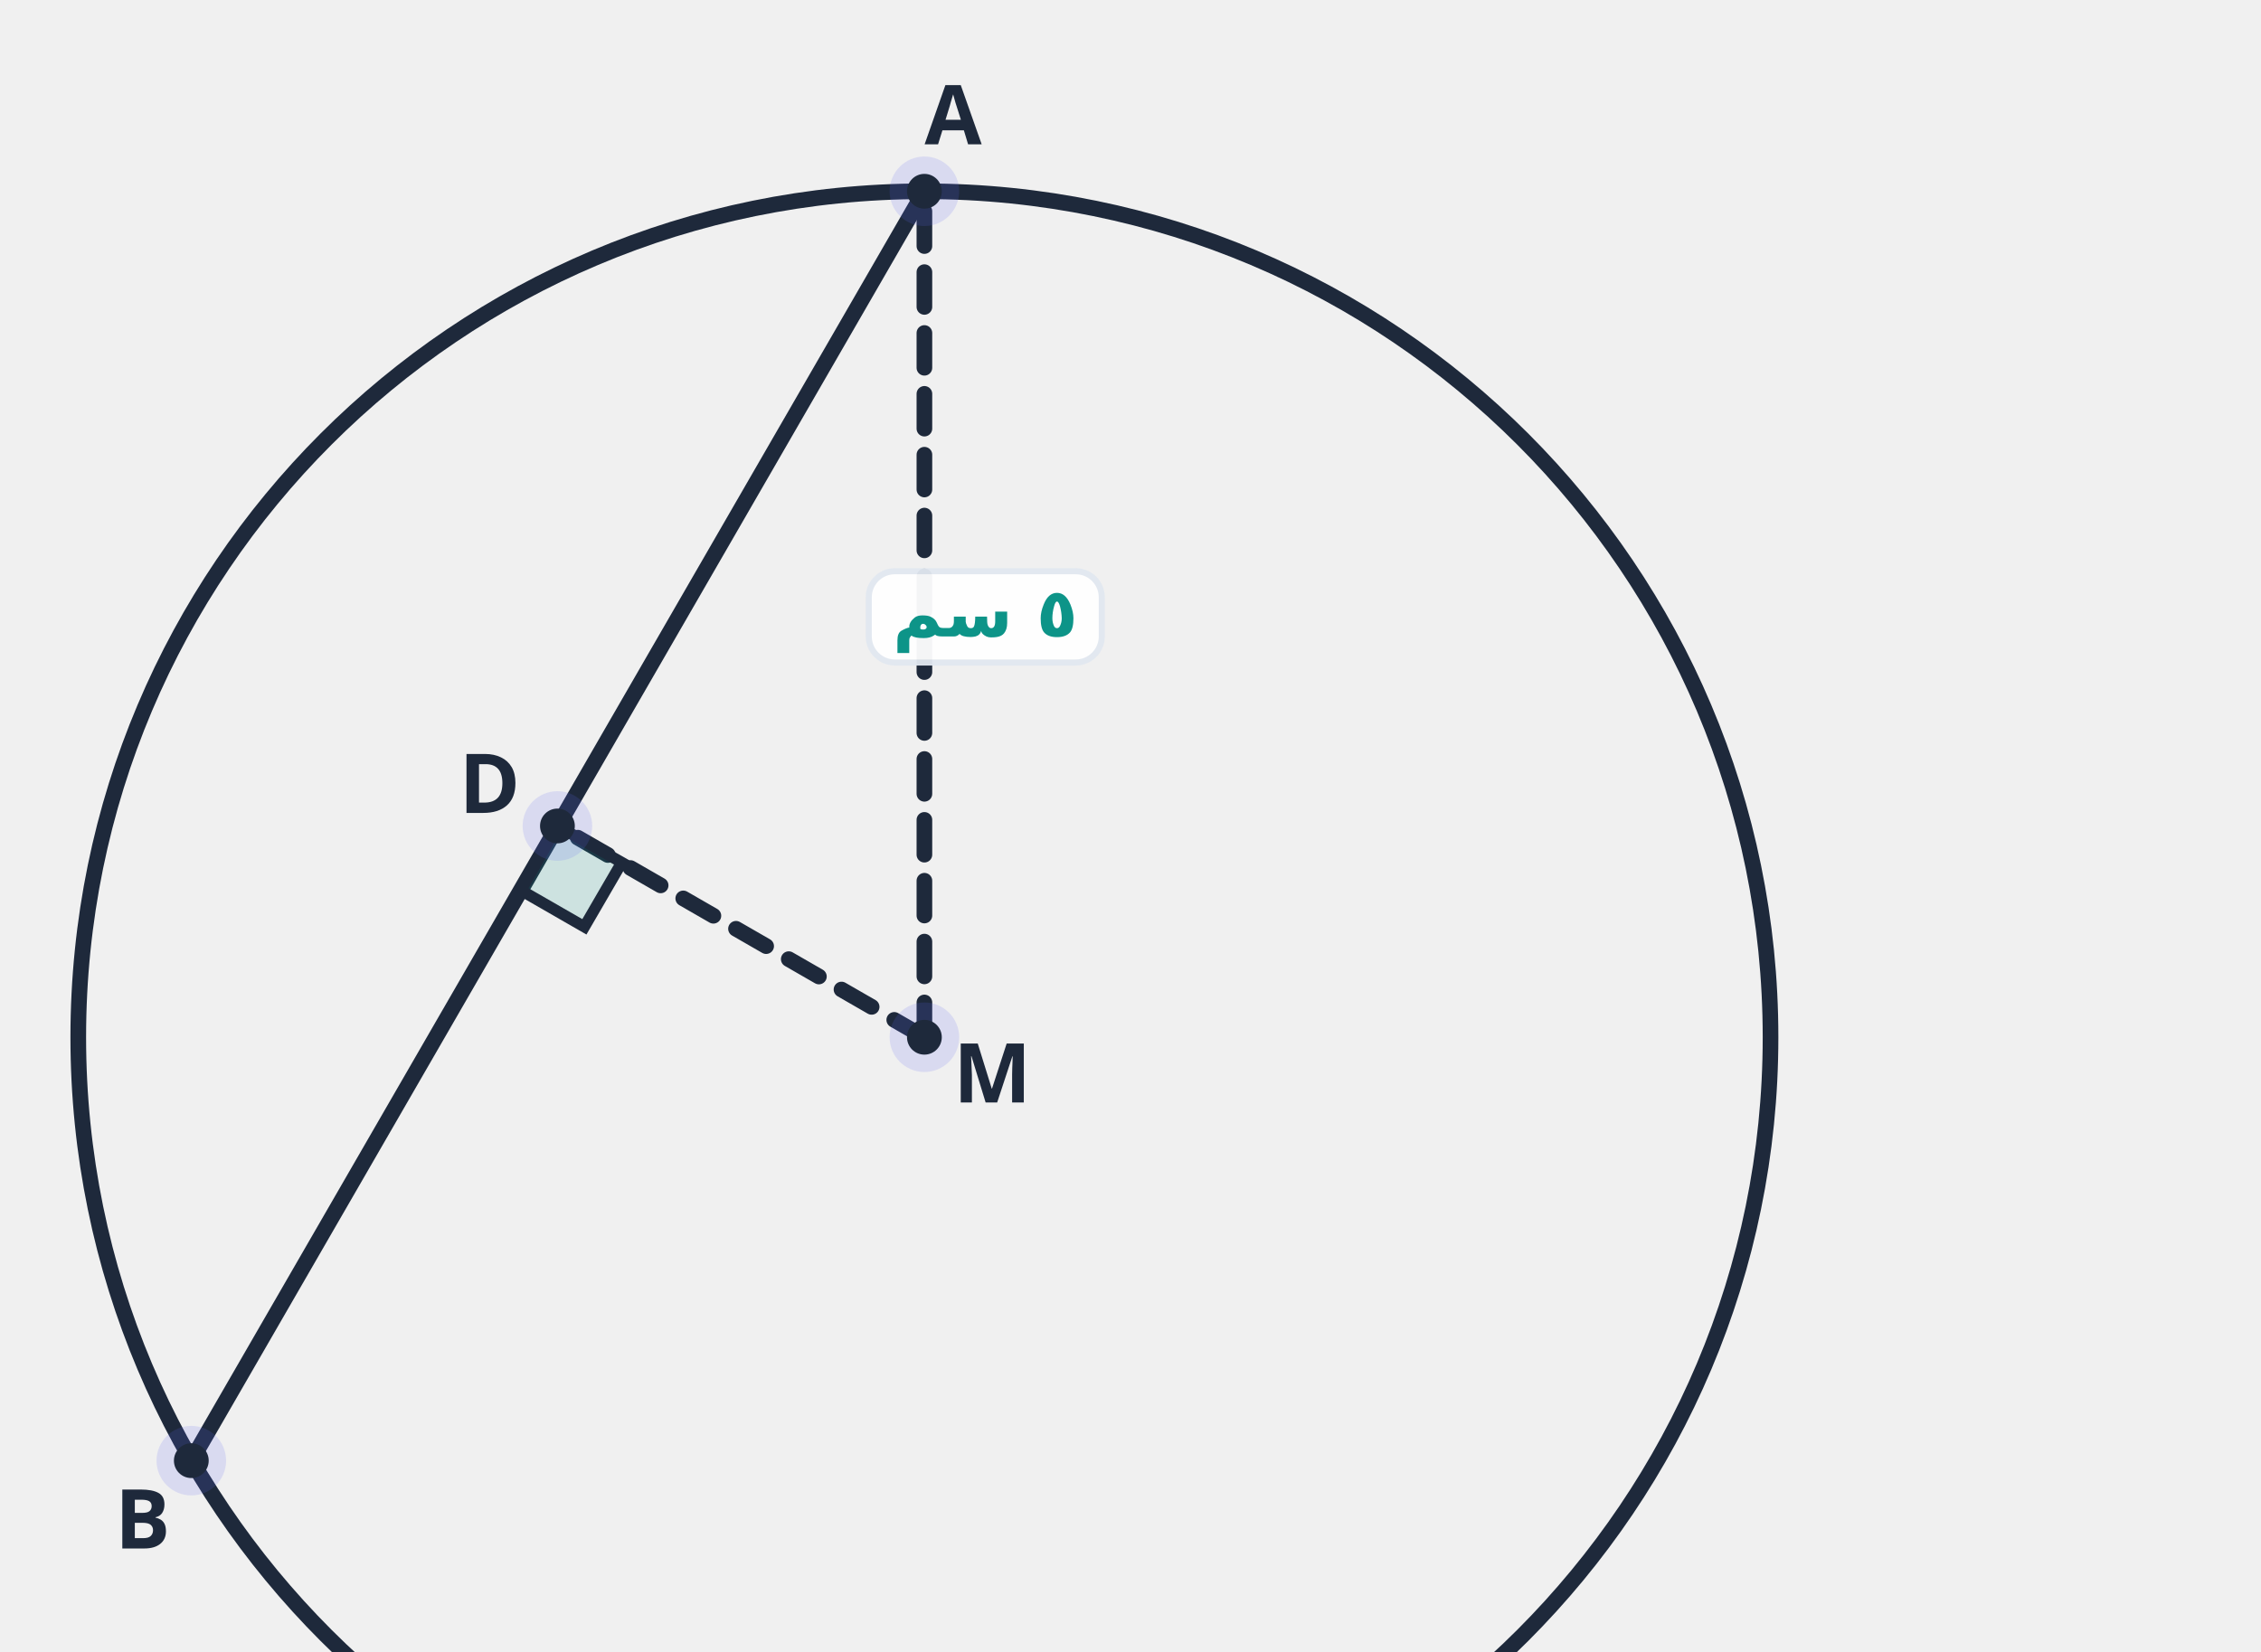
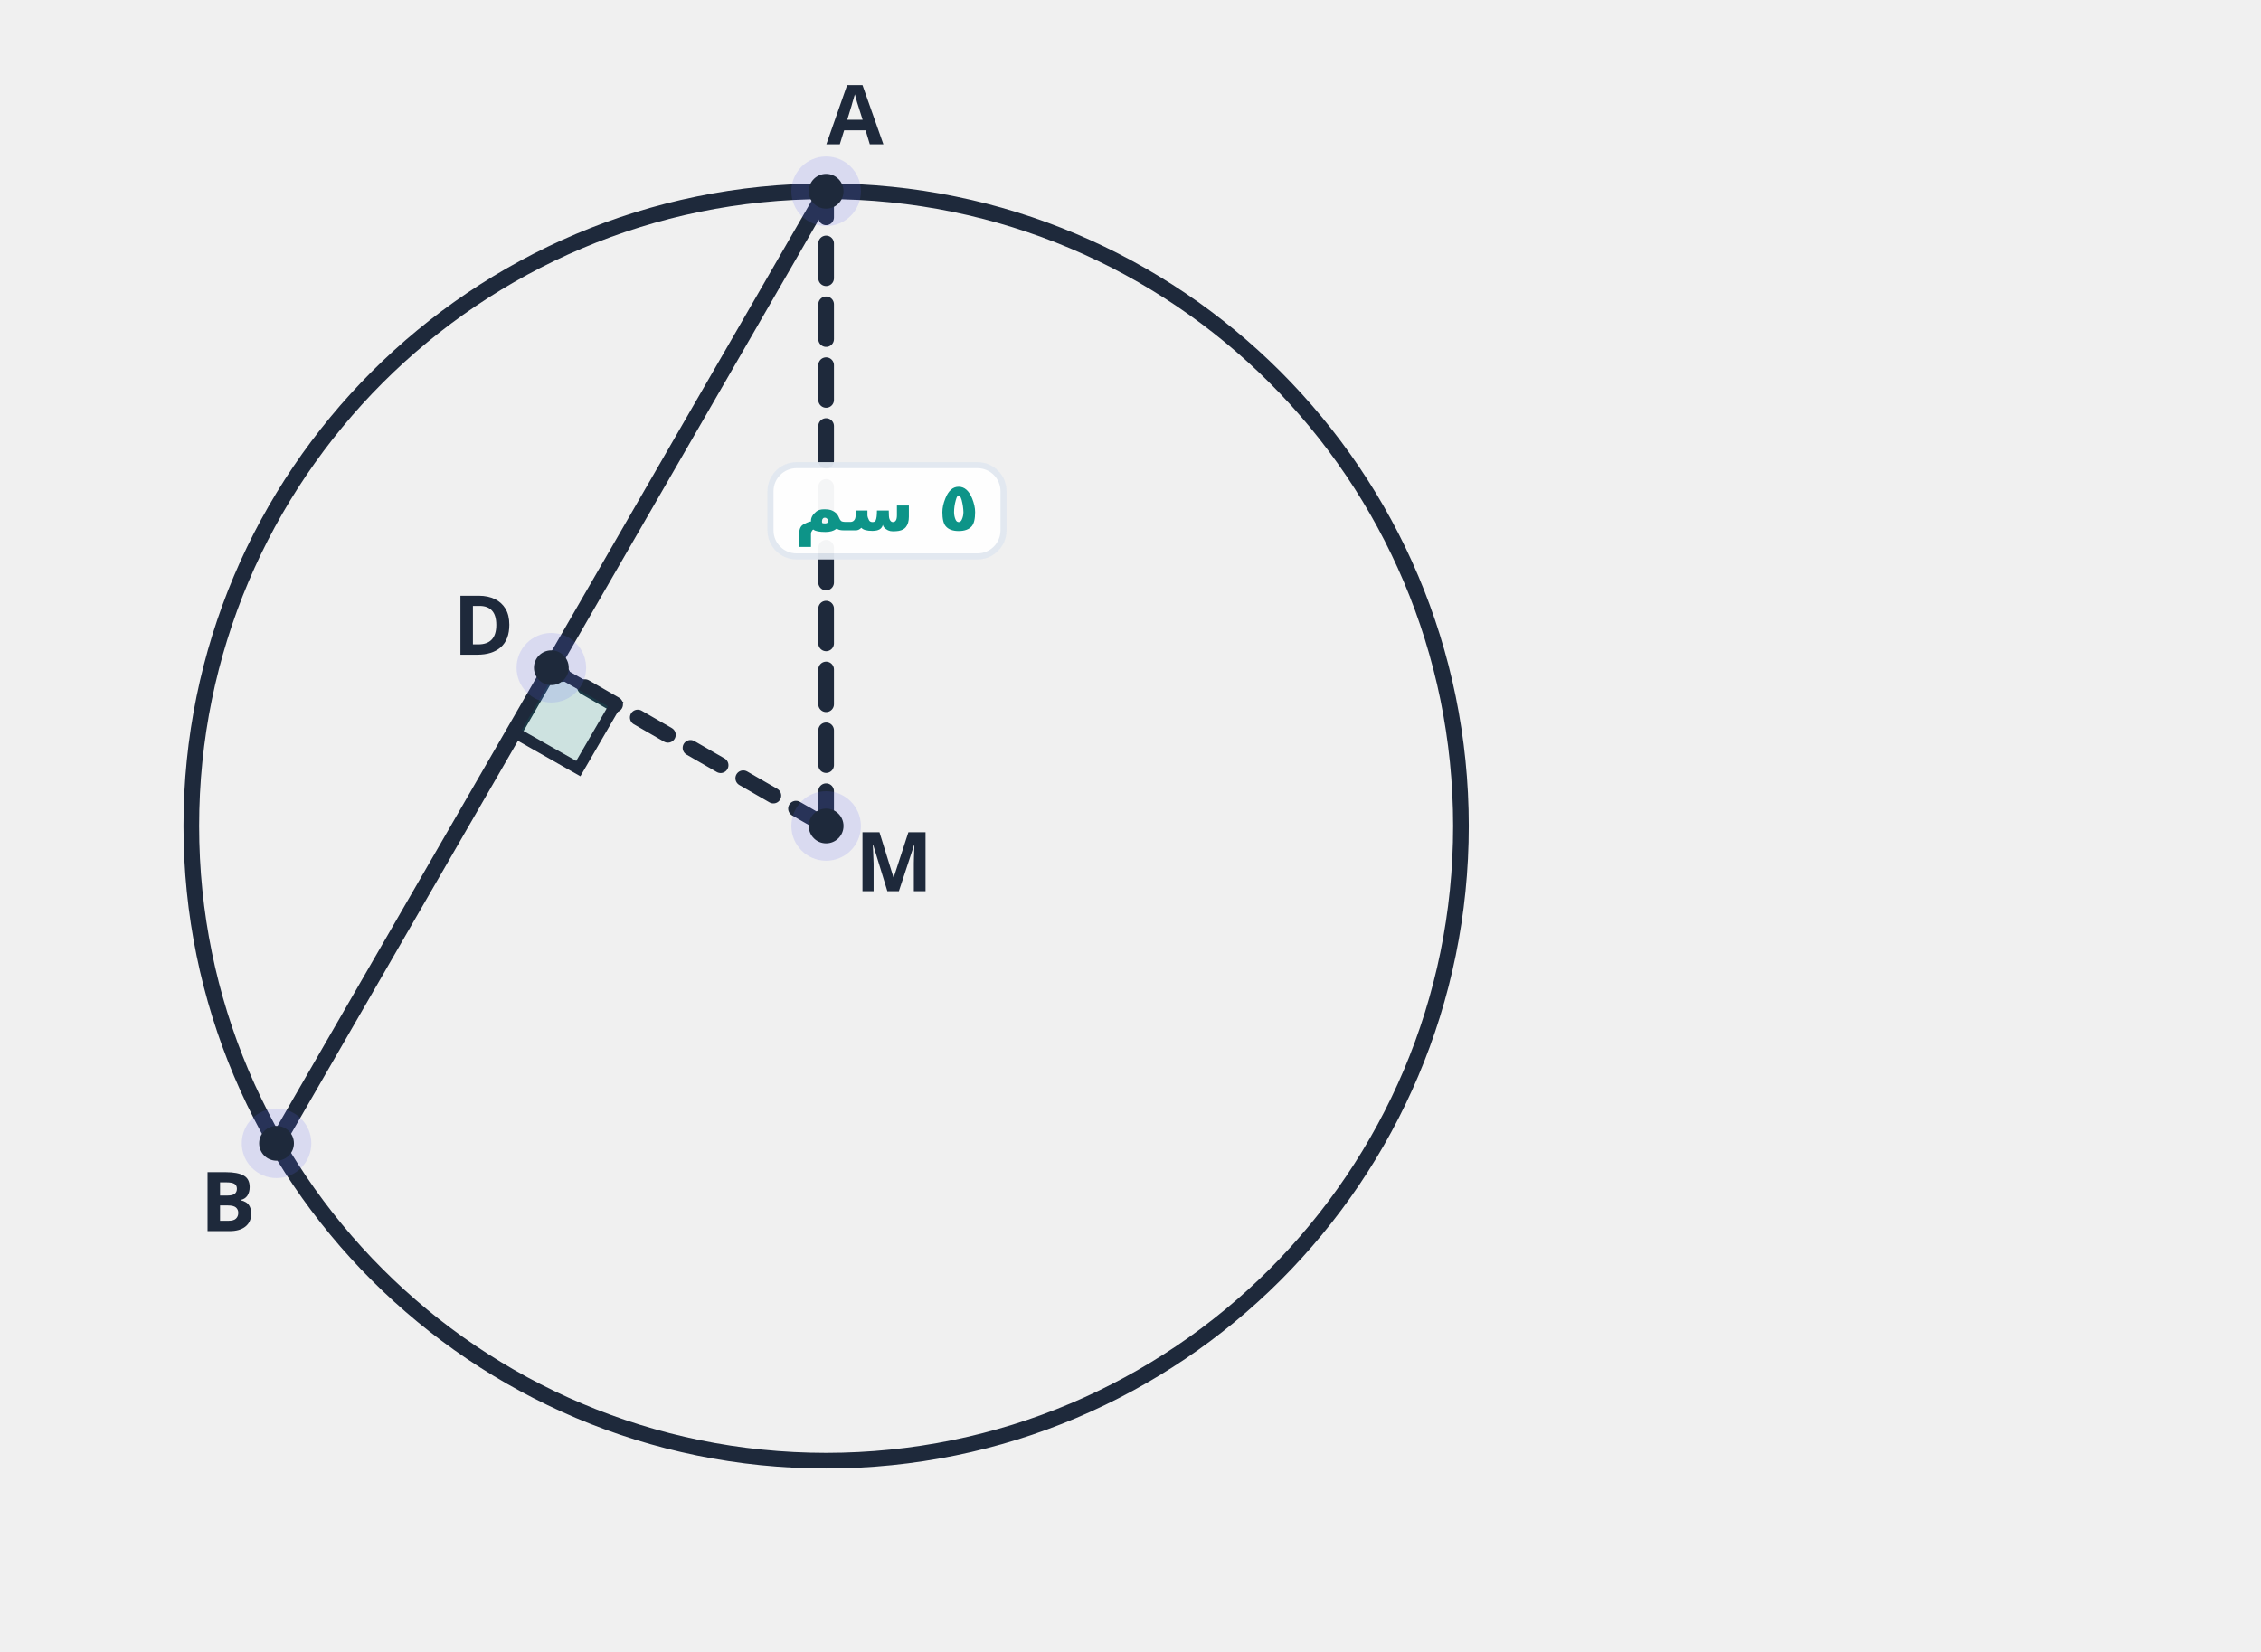
<svg xmlns="http://www.w3.org/2000/svg" viewBox="0 0 260 190" class="w-full h-auto select-none">
-   <circle cx="106.3" cy="119.3" r="97.3" fill="none" stroke="#1E293B" stroke-width="1.8" />
-   <line x1="106.3" y1="119.3" x2="64.1" y2="95" stroke="#1E293B" stroke-width="1.8" stroke-linecap="round" stroke-dasharray="4,3" />
-   <line x1="106.3" y1="22" x2="22" y2="168" stroke="#1E293B" stroke-width="1.8" stroke-linecap="round" />
-   <line x1="106.3" y1="119.3" x2="106.3" y2="22" stroke="#1E293B" stroke-width="1.8" stroke-linecap="round" stroke-dasharray="4,3" />
-   <rect x="99.9" y="65.7" width="26.8" height="10.5" rx="3" fill="#FFFFFF" stroke="#E2E8F0" stroke-width="0.7" opacity="0.95" />
-   <text x="113.3" y="73.2" text-anchor="middle" font-size="7.8" font-weight="800" font-family="system-ui, sans-serif" fill="#0D9488">٥ سم</text>
+   <circle cx="95.0" cy="95.0" r="73.0" fill="none" stroke="#1E293B" stroke-width="1.8" />
+   <line x1="95" y1="95" x2="63.4" y2="76.8" stroke="#1E293B" stroke-width="1.8" stroke-linecap="round" stroke-dasharray="4,3" />
+   <line x1="95" y1="22" x2="31.8" y2="131.5" stroke="#1E293B" stroke-width="1.8" stroke-linecap="round" />
+   <line x1="95" y1="95" x2="95" y2="22" stroke="#1E293B" stroke-width="1.8" stroke-linecap="round" stroke-dasharray="4,3" />
+   <rect x="88.6" y="53.5" width="26.8" height="10.5" rx="3" fill="#FFFFFF" stroke="#E2E8F0" stroke-width="0.7" opacity="0.95" />
+   <text x="102.0" y="61.0" text-anchor="middle" font-size="7.8" font-weight="800" font-family="system-ui, sans-serif" fill="#0D9488">٥ سم</text>
  <g class="geometry-figure-angles">
-     <path d="M 64.1 95.0 L 71.5 99.2 L 67.2 106.6 L 59.9 102.4 Z" fill="#0D9488" fill-opacity="0.15" stroke="#1E293B" stroke-width="1.3" />
+     <path d="M 63.4 76.8 L 70.8 81.0 L 66.5 88.4 L 59.1 84.2 Z" fill="#0D9488" fill-opacity="0.15" stroke="#1E293B" stroke-width="1.3" />
  </g>
-   <circle cx="106.3" cy="119.3" r="4" fill="#6366F1" fill-opacity="0.16" />
-   <circle cx="106.3" cy="119.3" r="2" fill="#1E293B" />
-   <text x="114.1" y="126.8" text-anchor="middle" font-size="9.5" font-weight="900" font-family="system-ui, sans-serif" fill="#1E293B">M</text>
-   <circle cx="106.3" cy="22" r="4" fill="#6366F1" fill-opacity="0.16" />
-   <circle cx="106.3" cy="22" r="2" fill="#1E293B" />
-   <text x="109.6" y="16.6" text-anchor="middle" font-size="9.5" font-weight="900" font-family="system-ui, sans-serif" fill="#1E293B">A</text>
-   <circle cx="22" cy="168" r="4" fill="#6366F1" fill-opacity="0.16" />
-   <circle cx="22" cy="168" r="2" fill="#1E293B" />
-   <text x="16.4" y="178.1" text-anchor="middle" font-size="9.5" font-weight="900" font-family="system-ui, sans-serif" fill="#1E293B">B</text>
-   <circle cx="64.1" cy="95" r="4" fill="#6366F1" fill-opacity="0.16" />
-   <circle cx="64.1" cy="95" r="2" fill="#1E293B" />
-   <text x="56.3" y="93.5" text-anchor="middle" font-size="9.5" font-weight="900" font-family="system-ui, sans-serif" fill="#1E293B">D</text>
+   <circle cx="95" cy="95" r="4" fill="#6366F1" fill-opacity="0.16" />
+   <circle cx="95" cy="95" r="2" fill="#1E293B" />
+   <text x="102.8" y="102.5" text-anchor="middle" font-size="9.5" font-weight="900" font-family="system-ui, sans-serif" fill="#1E293B">M</text>
+   <circle cx="95" cy="22" r="4" fill="#6366F1" fill-opacity="0.16" />
+   <circle cx="95" cy="22" r="2" fill="#1E293B" />
+   <text x="98.3" y="16.6" text-anchor="middle" font-size="9.5" font-weight="900" font-family="system-ui, sans-serif" fill="#1E293B">A</text>
+   <circle cx="31.8" cy="131.5" r="4" fill="#6366F1" fill-opacity="0.16" />
+   <circle cx="31.8" cy="131.5" r="2" fill="#1E293B" />
+   <text x="26.2" y="141.6" text-anchor="middle" font-size="9.5" font-weight="900" font-family="system-ui, sans-serif" fill="#1E293B">B</text>
+   <circle cx="63.4" cy="76.8" r="4" fill="#6366F1" fill-opacity="0.16" />
+   <circle cx="63.4" cy="76.8" r="2" fill="#1E293B" />
+   <text x="55.6" y="75.3" text-anchor="middle" font-size="9.5" font-weight="900" font-family="system-ui, sans-serif" fill="#1E293B">D</text>
</svg>
